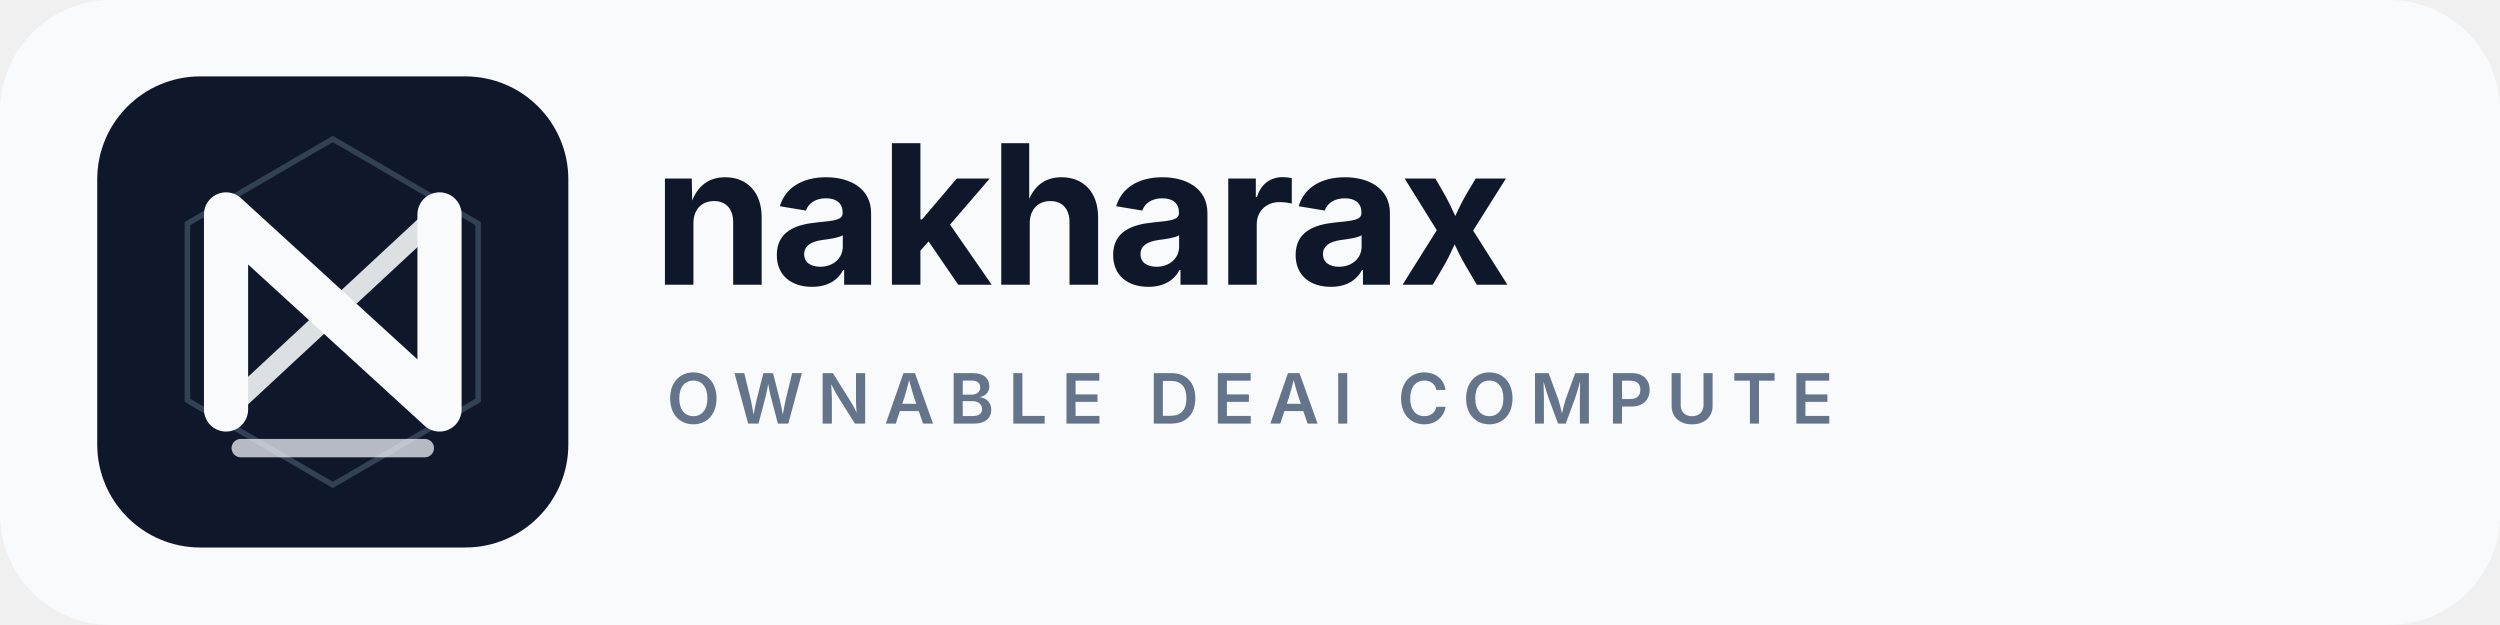
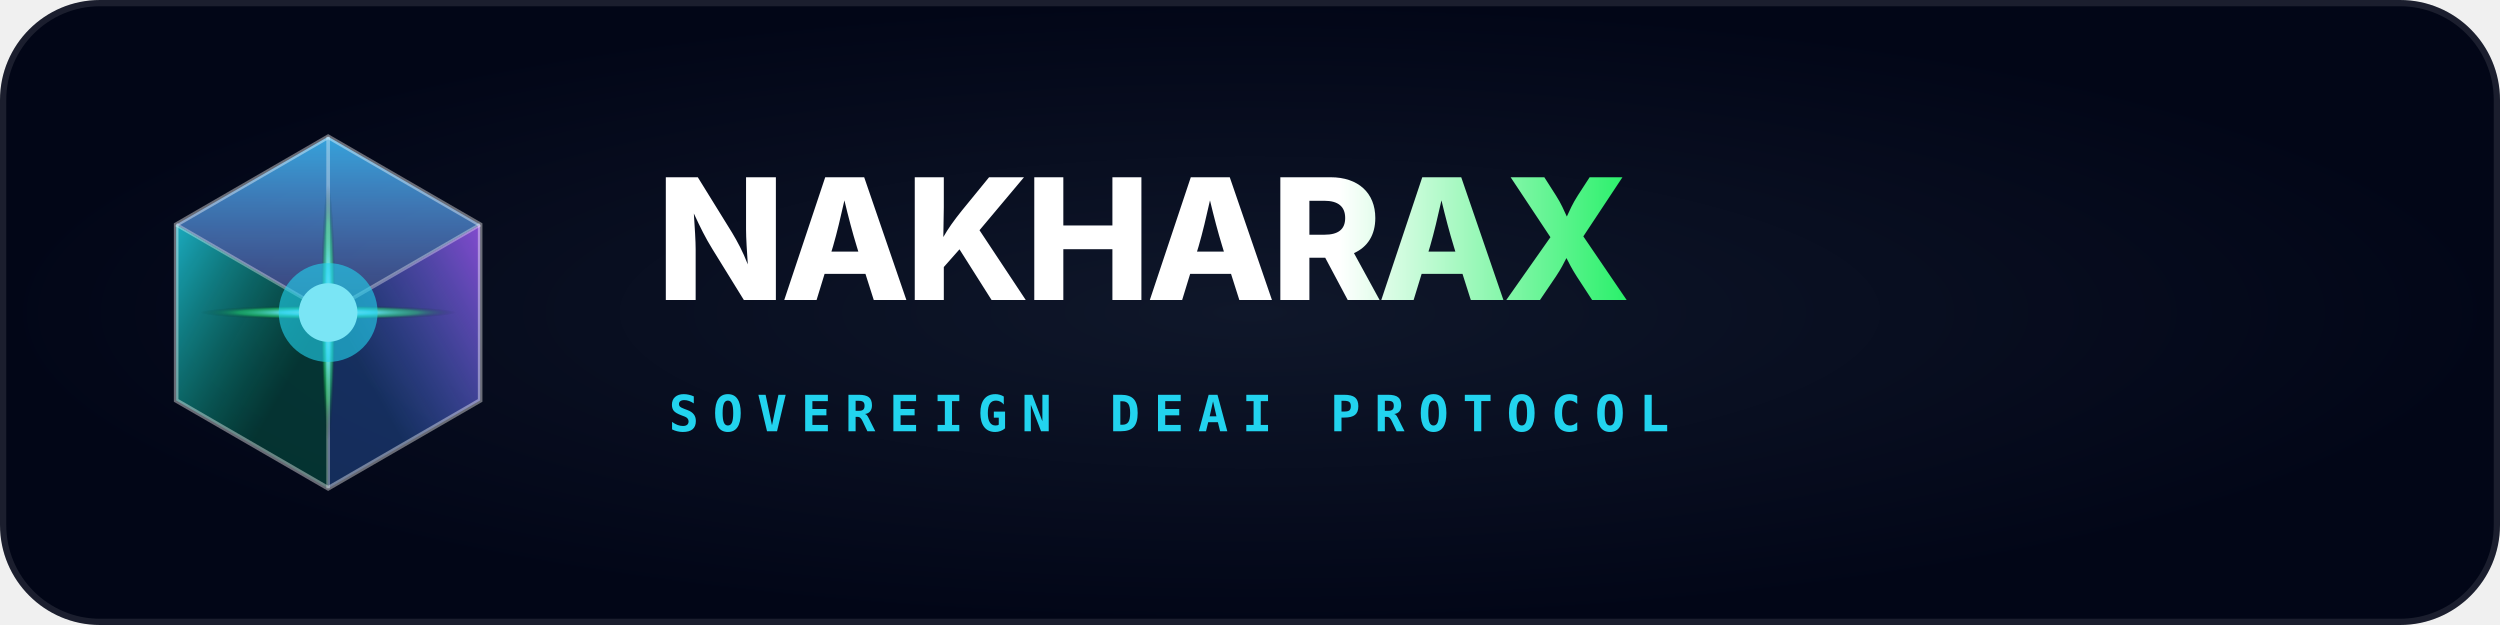
- <svg xmlns="http://www.w3.org/2000/svg" width="720" height="180" viewBox="0 0 720 180" fill="none" role="img" aria-labelledby="nakharax-lockup-title">
-   <rect width="720" height="180" rx="32" fill="#F8FAFC" />
-   <g transform="translate(28 22) scale(0.53)">
-     <rect width="256" height="256" rx="56" fill="#0F172A" />
-     <path d="M128 34L207 80V176L128 222L49 176V80L128 34Z" stroke="#334155" stroke-width="3" />
-     <path d="M70 181V75L186 181V75" stroke="#F8FAFC" stroke-width="24" stroke-linecap="round" stroke-linejoin="round" />
-     <path d="M184 76L72 180" stroke="#F8FAFC" stroke-width="11" stroke-linecap="round" opacity="0.88" />
-     <path d="M78 202H178" stroke="#F8FAFC" stroke-width="10" stroke-linecap="round" opacity="0.72" />
-     <circle cx="70" cy="75" r="6" fill="#F8FAFC" />
-     <circle cx="186" cy="75" r="6" fill="#F8FAFC" />
-     <circle cx="70" cy="181" r="6" fill="#F8FAFC" />
-     <circle cx="186" cy="181" r="6" fill="#F8FAFC" />
+ <svg xmlns="http://www.w3.org/2000/svg" width="800" height="200" viewBox="0 0 800 200" fill="none" role="img" aria-labelledby="nakharax-lockup-title">
+   <defs>
+     <radialGradient id="bg-lockup" cx="50%" cy="50%" r="50%">
+       <stop offset="0%" stop-color="#0F172A" />
+       <stop offset="100%" stop-color="#020617" />
+     </radialGradient>
+     <linearGradient id="text-grad" x1="0" y1="0" x2="1" y2="0">
+       <stop offset="0%" stop-color="#FFFFFF" />
+       <stop offset="70%" stop-color="#FFFFFF" />
+       <stop offset="100%" stop-color="#29F06A" />
+     </linearGradient>
+     <linearGradient id="facet-top-l" x1="256" y1="52" x2="256" y2="256" gradientUnits="userSpaceOnUse">
+       <stop offset="0%" stop-color="#38BDF8" stop-opacity="0.9" />
+       <stop offset="100%" stop-color="#818CF8" stop-opacity="0.4" />
+     </linearGradient>
+     <linearGradient id="facet-left-l" x1="78" y1="154" x2="256" y2="256" gradientUnits="userSpaceOnUse">
+       <stop offset="0%" stop-color="#22D3EE" stop-opacity="0.85" />
+       <stop offset="100%" stop-color="#059669" stop-opacity="0.3" />
+     </linearGradient>
+     <linearGradient id="facet-right-l" x1="434" y1="154" x2="256" y2="256" gradientUnits="userSpaceOnUse">
+       <stop offset="0%" stop-color="#A855F7" stop-opacity="0.85" />
+       <stop offset="100%" stop-color="#3B82F6" stop-opacity="0.3" />
+     </linearGradient>
+     <radialGradient id="core-flare-l" cx="50%" cy="50%" r="50%">
+       <stop offset="0%" stop-color="#FFFFFF" />
+       <stop offset="35%" stop-color="#67E8F9" stop-opacity="0.9" />
+       <stop offset="70%" stop-color="#29F06A" stop-opacity="0.4" />
+       <stop offset="100%" stop-color="#000000" stop-opacity="0" />
+     </radialGradient>
+   </defs>
+   <rect width="800" height="200" rx="32" fill="url(#bg-lockup)" />
+   <rect width="798" height="198" x="1" y="1" rx="31" stroke="#FFFFFF" stroke-opacity="0.1" stroke-width="2" />
+   <g transform="translate(30, 25) scale(0.293)">
+     <path d="M256 64L422 160L256 256L90 160Z" fill="url(#facet-top-l)" />
+     <path d="M90 160L256 256L256 448L90 352Z" fill="url(#facet-left-l)" />
+     <path d="M422 160L422 352L256 448L256 256Z" fill="url(#facet-right-l)" />
+     <path d="M256 64L422 160V352L256 448L90 352V160L256 64Z" stroke="#FFFFFF" stroke-opacity="0.4" stroke-width="5" />
+     <path d="M256 64V256M90 160L256 256M422 160L256 256M256 256V448" stroke="#FFFFFF" stroke-opacity="0.35" stroke-width="4" />
+     <ellipse cx="256" cy="256" rx="140" ry="8" fill="url(#core-flare-l)" />
+     <ellipse cx="256" cy="256" rx="8" ry="140" fill="url(#core-flare-l)" />
+     <circle cx="256" cy="256" r="32" fill="#FFFFFF" />
+     <circle cx="256" cy="256" r="54" fill="#22D3EE" opacity="0.6" />
  </g>
-   <text x="188" y="82" fill="#0F172A" font-family="Inter, Arial, sans-serif" font-size="56" font-weight="750" letter-spacing="-1">nakharax</text>
-   <text x="192" y="122" fill="#64748B" font-family="Inter, Arial, sans-serif" font-size="20" font-weight="600" letter-spacing="4">OWNABLE DEAI COMPUTE</text>
+   <text x="210" y="96" fill="url(#text-grad)" font-family="'Plus Jakarta Sans', 'Inter', sans-serif" font-size="54" font-weight="800" letter-spacing="-0.03em">NAKHARAX</text>
+   <text x="214" y="138" fill="#22D3EE" font-family="'JetBrains Mono', monospace" font-size="16" font-weight="700" letter-spacing="0.28em">SOVEREIGN DEAI PROTOCOL</text>
</svg>
